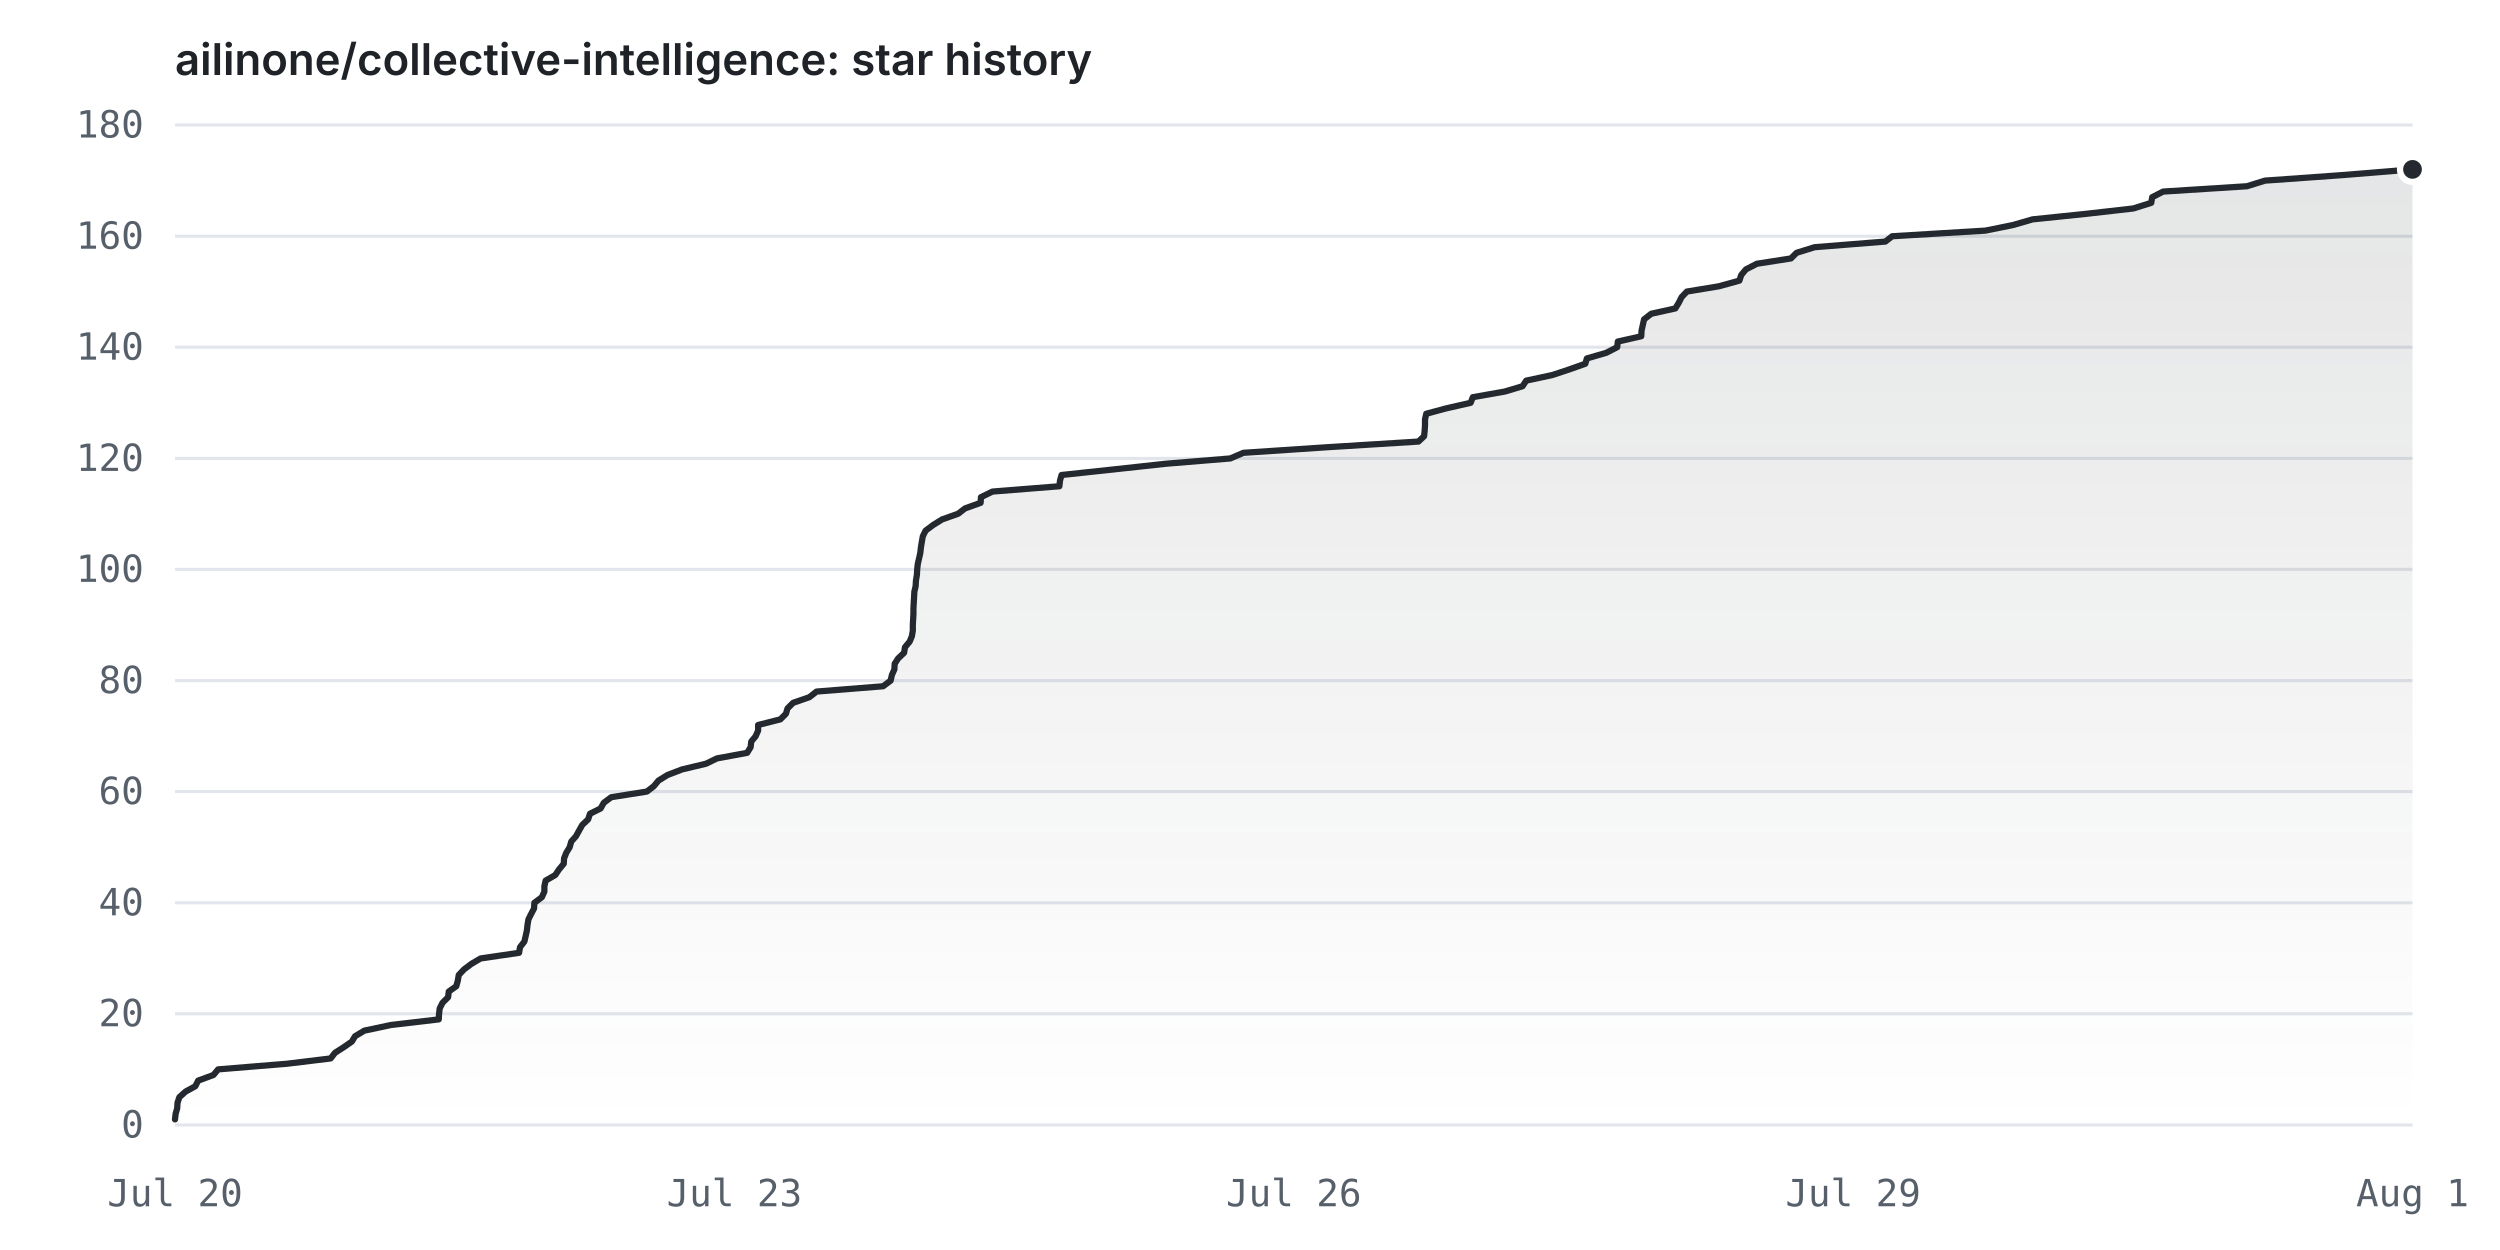
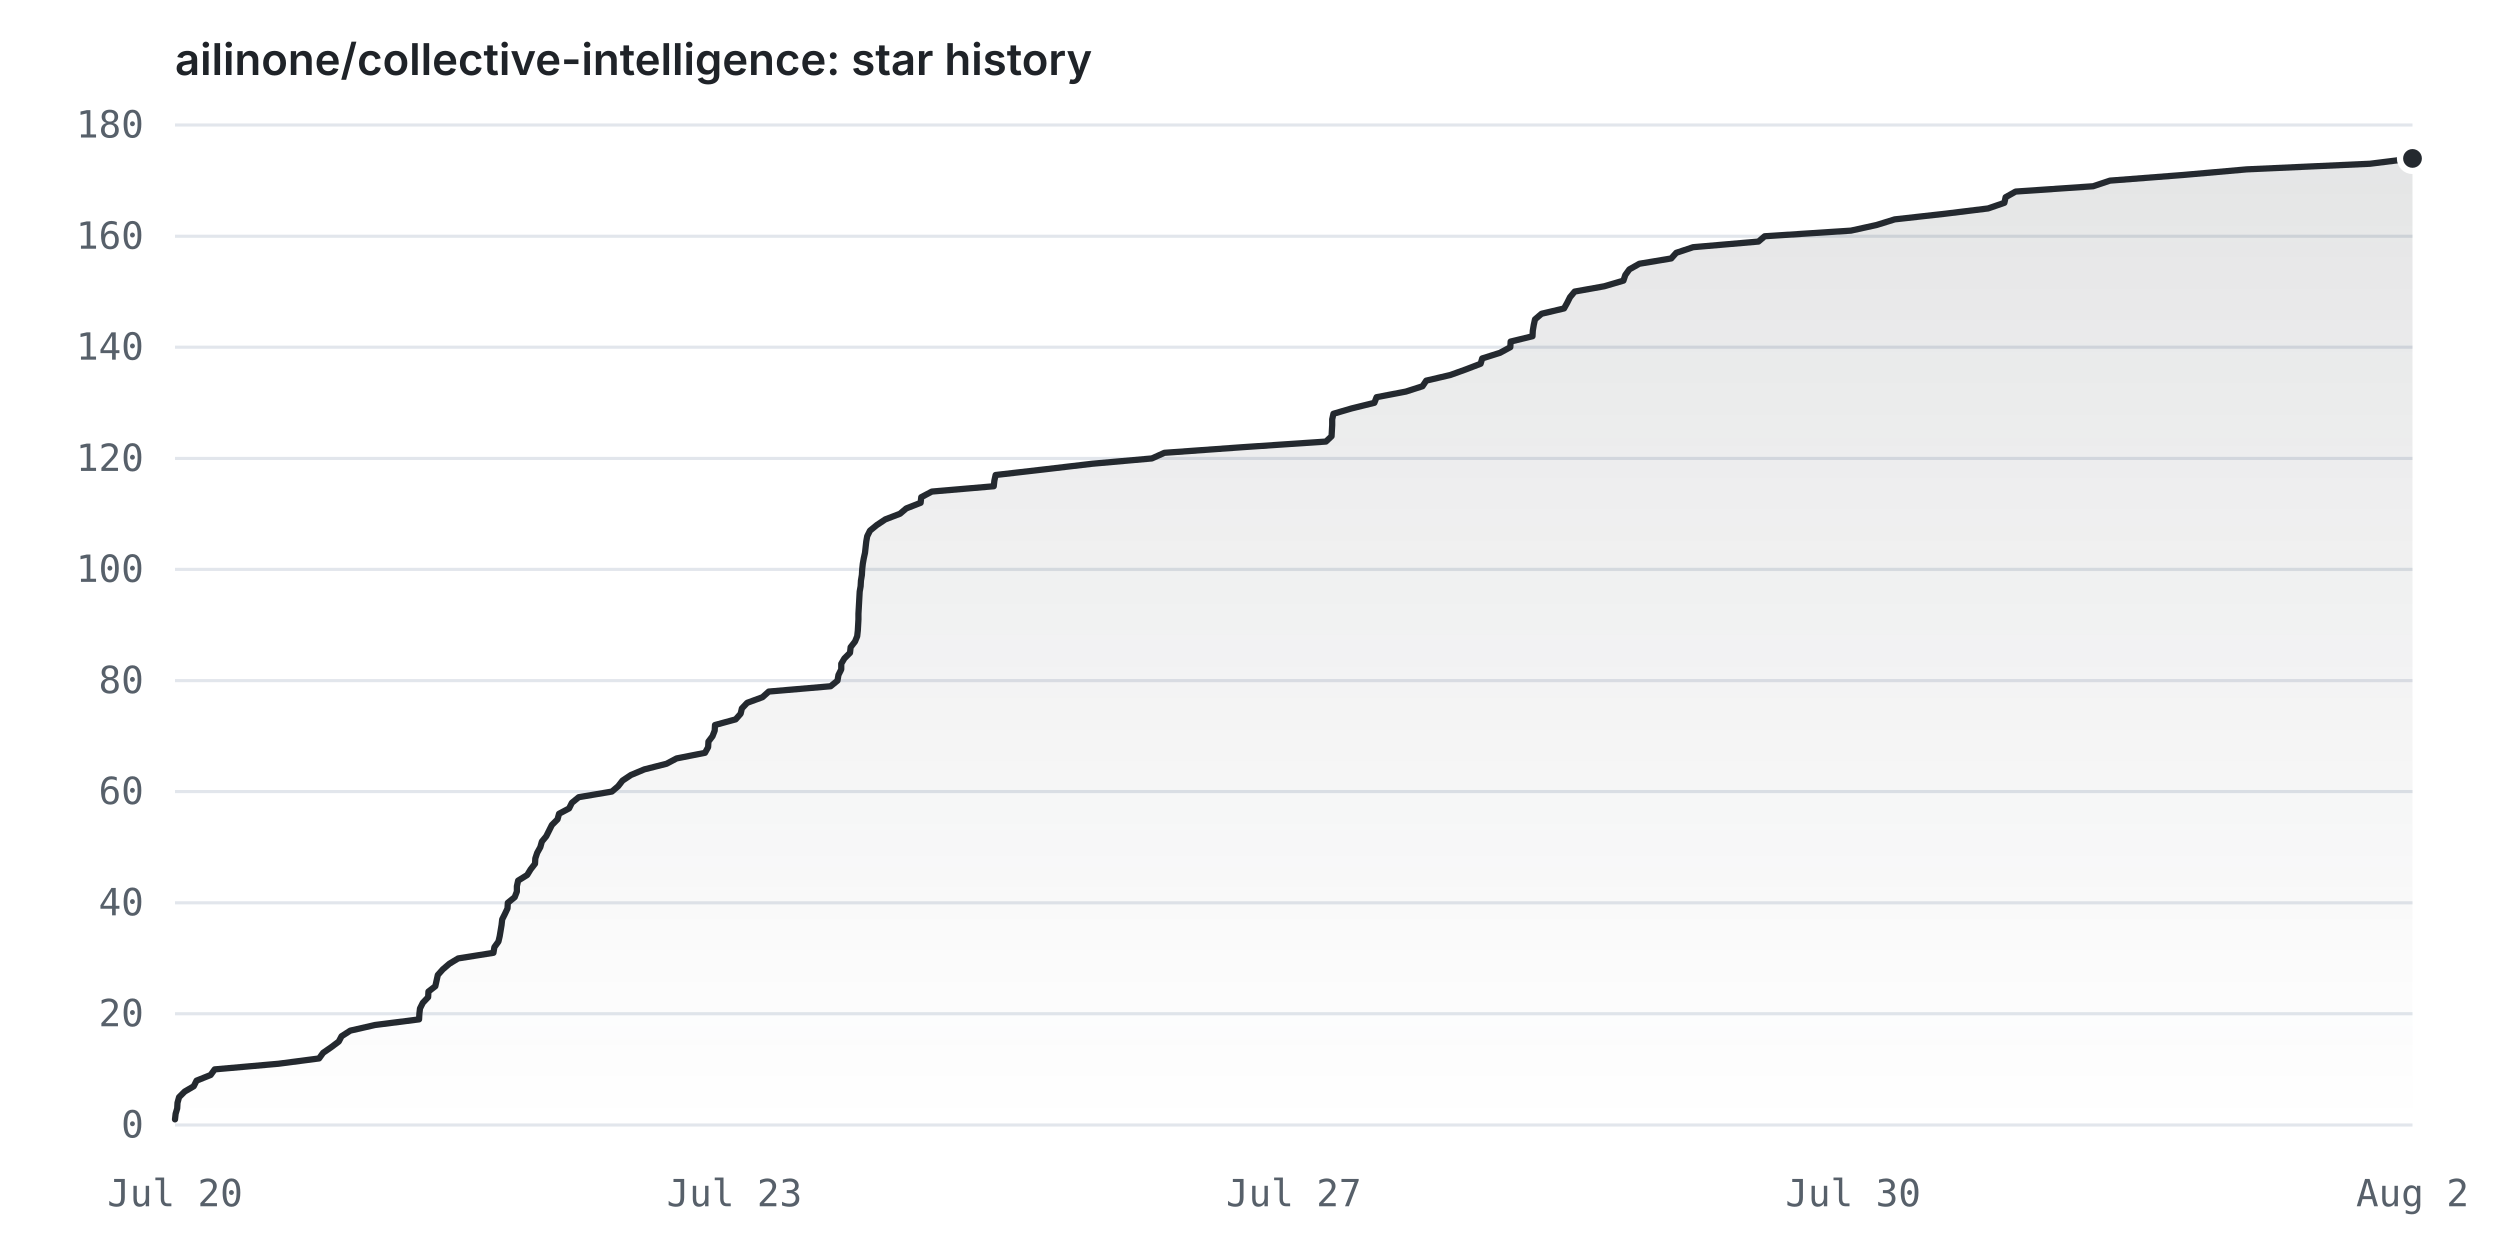
<svg xmlns="http://www.w3.org/2000/svg" viewBox="0 0 800 400" width="800" height="400" role="img" aria-label="Cumulative GitHub stars over time for ailinone/collective-intelligence">
  <rect x="0" y="0" width="800" height="400" fill="#ffffff" />
  <text x="56" y="24" font-size="14" font-weight="600" fill="#1f2328" font-family="-apple-system, Segoe UI, sans-serif">ailinone/collective-intelligence: star history</text>
  <g>
    <line x1="56" y1="360.0" x2="772" y2="360.0" stroke="#e2e6ec" stroke-width="1" />
    <line x1="56" y1="324.4" x2="772" y2="324.4" stroke="#e2e6ec" stroke-width="1" />
    <line x1="56" y1="288.9" x2="772" y2="288.9" stroke="#e2e6ec" stroke-width="1" />
    <line x1="56" y1="253.3" x2="772" y2="253.3" stroke="#e2e6ec" stroke-width="1" />
    <line x1="56" y1="217.8" x2="772" y2="217.8" stroke="#e2e6ec" stroke-width="1" />
    <line x1="56" y1="182.2" x2="772" y2="182.2" stroke="#e2e6ec" stroke-width="1" />
    <line x1="56" y1="146.7" x2="772" y2="146.7" stroke="#e2e6ec" stroke-width="1" />
    <line x1="56" y1="111.1" x2="772" y2="111.1" stroke="#e2e6ec" stroke-width="1" />
    <line x1="56" y1="75.6" x2="772" y2="75.6" stroke="#e2e6ec" stroke-width="1" />
    <line x1="56" y1="40.0" x2="772" y2="40.0" stroke="#e2e6ec" stroke-width="1" />
    <text x="46" y="364.0" text-anchor="end" font-size="12" fill="#57606a" font-family="ui-monospace, Consolas, monospace">0</text>
    <text x="46" y="328.4" text-anchor="end" font-size="12" fill="#57606a" font-family="ui-monospace, Consolas, monospace">20</text>
    <text x="46" y="292.9" text-anchor="end" font-size="12" fill="#57606a" font-family="ui-monospace, Consolas, monospace">40</text>
    <text x="46" y="257.3" text-anchor="end" font-size="12" fill="#57606a" font-family="ui-monospace, Consolas, monospace">60</text>
    <text x="46" y="221.8" text-anchor="end" font-size="12" fill="#57606a" font-family="ui-monospace, Consolas, monospace">80</text>
    <text x="46" y="186.2" text-anchor="end" font-size="12" fill="#57606a" font-family="ui-monospace, Consolas, monospace">100</text>
    <text x="46" y="150.7" text-anchor="end" font-size="12" fill="#57606a" font-family="ui-monospace, Consolas, monospace">120</text>
    <text x="46" y="115.1" text-anchor="end" font-size="12" fill="#57606a" font-family="ui-monospace, Consolas, monospace">140</text>
    <text x="46" y="79.6" text-anchor="end" font-size="12" fill="#57606a" font-family="ui-monospace, Consolas, monospace">160</text>
    <text x="46" y="44.0" text-anchor="end" font-size="12" fill="#57606a" font-family="ui-monospace, Consolas, monospace">180</text>
    <text x="56.0" y="386" text-anchor="middle" font-size="12" fill="#57606a" font-family="ui-monospace, Consolas, monospace">Jul 20</text>
    <text x="235.0" y="386" text-anchor="middle" font-size="12" fill="#57606a" font-family="ui-monospace, Consolas, monospace">Jul 23</text>
-     <text x="414.0" y="386" text-anchor="middle" font-size="12" fill="#57606a" font-family="ui-monospace, Consolas, monospace">Jul 26</text>
-     <text x="593.0" y="386" text-anchor="middle" font-size="12" fill="#57606a" font-family="ui-monospace, Consolas, monospace">Jul 29</text>
-     <text x="772.0" y="386" text-anchor="middle" font-size="12" fill="#57606a" font-family="ui-monospace, Consolas, monospace">Aug 1</text>
+     <text x="414.0" y="386" text-anchor="middle" font-size="12" fill="#57606a" font-family="ui-monospace, Consolas, monospace">Jul 27</text>
+     <text x="593.0" y="386" text-anchor="middle" font-size="12" fill="#57606a" font-family="ui-monospace, Consolas, monospace">Jul 30</text>
+     <text x="772.0" y="386" text-anchor="middle" font-size="12" fill="#57606a" font-family="ui-monospace, Consolas, monospace">Aug 2</text>
  </g>
-   <path d="M56.0,358.2 L56.2,356.4 L56.7,354.7 L56.8,352.9 L57.4,351.1 L59.4,349.3 L62.5,347.6 L63.4,345.8 L68.3,344.0 L69.8,342.2 L91.8,340.4 L105.8,338.7 L107.2,336.9 L110.0,335.1 L112.6,333.3 L113.6,331.6 L116.6,329.8 L125.1,328.0 L140.4,326.2 L140.5,324.4 L140.7,322.7 L141.6,320.9 L143.4,319.1 L143.6,317.3 L146.0,315.6 L146.5,313.8 L146.8,312.0 L148.5,310.2 L150.9,308.4 L153.8,306.7 L166.1,304.9 L166.4,303.1 L167.8,301.3 L168.2,299.6 L168.6,297.8 L168.8,296.0 L169.1,294.2 L170.0,292.4 L170.9,290.7 L171.0,288.9 L173.4,287.1 L174.2,285.3 L174.2,283.6 L174.6,281.8 L177.7,280.0 L178.9,278.2 L180.4,276.4 L180.5,274.7 L181.2,272.9 L182.3,271.1 L182.8,269.3 L184.3,267.6 L185.3,265.8 L186.3,264.0 L188.2,262.2 L188.8,260.4 L192.2,258.7 L193.2,256.9 L195.6,255.1 L207.0,253.3 L209.2,251.6 L210.7,249.8 L213.6,248.0 L218.3,246.2 L225.9,244.4 L229.4,242.7 L239.1,240.9 L240.2,239.1 L240.4,237.3 L241.8,235.6 L242.6,233.8 L242.6,232.0 L249.7,230.2 L251.5,228.4 L252.0,226.7 L253.8,224.9 L259.0,223.1 L261.3,221.3 L282.6,219.6 L285.0,217.8 L285.4,216.0 L286.2,214.2 L286.3,212.4 L287.4,210.7 L289.3,208.9 L289.6,207.1 L291.1,205.3 L291.8,203.6 L292.1,201.8 L292.1,200.0 L292.2,198.2 L292.3,196.4 L292.3,194.7 L292.4,192.9 L292.5,191.1 L292.6,189.3 L293.0,187.6 L293.1,185.8 L293.4,184.0 L293.5,182.2 L293.7,180.4 L294.1,178.7 L294.5,176.9 L294.7,175.1 L295.0,173.3 L295.3,171.6 L296.2,169.8 L298.6,168.0 L301.5,166.2 L306.6,164.4 L308.8,162.7 L313.8,160.9 L313.9,159.1 L317.6,157.3 L339.0,155.6 L339.2,153.8 L339.7,152.0 L356.5,150.2 L373.0,148.4 L393.7,146.7 L397.9,144.9 L424.9,143.1 L453.9,141.3 L455.7,139.6 L455.9,137.8 L456.0,136.0 L456.0,134.2 L456.4,132.4 L462.7,130.7 L470.6,128.9 L471.3,127.1 L481.5,125.3 L487.2,123.6 L488.4,121.8 L496.8,120.0 L502.2,118.2 L507.3,116.4 L507.8,114.7 L514.0,112.9 L517.5,111.1 L517.7,109.3 L525.2,107.6 L525.3,105.8 L525.7,104.0 L526.1,102.2 L528.4,100.4 L536.1,98.7 L537.2,96.9 L538.1,95.1 L539.8,93.3 L550.1,91.6 L556.6,89.8 L557.2,88.0 L558.7,86.2 L562.2,84.4 L573.1,82.7 L574.9,80.9 L580.7,79.1 L603.3,77.3 L605.5,75.6 L635.3,73.8 L644.2,72.0 L650.4,70.2 L667.8,68.4 L682.7,66.7 L688.4,64.9 L688.7,63.1 L692.2,61.3 L719.0,59.6 L724.8,57.8 L750.0,56.0 L772.0,54.2 L772.0,360.0 L56.0,360.0 Z" fill="url(#fill-light)" stroke="none" />
-   <path d="M56.0,358.2 L56.2,356.4 L56.7,354.7 L56.8,352.9 L57.4,351.1 L59.4,349.3 L62.5,347.6 L63.4,345.8 L68.3,344.0 L69.8,342.2 L91.8,340.4 L105.8,338.7 L107.2,336.9 L110.0,335.1 L112.6,333.3 L113.6,331.6 L116.6,329.8 L125.1,328.0 L140.4,326.2 L140.5,324.4 L140.7,322.7 L141.6,320.9 L143.4,319.1 L143.6,317.3 L146.0,315.6 L146.5,313.8 L146.8,312.0 L148.5,310.2 L150.9,308.4 L153.8,306.7 L166.1,304.9 L166.4,303.1 L167.8,301.3 L168.2,299.6 L168.6,297.8 L168.8,296.0 L169.1,294.2 L170.0,292.4 L170.9,290.7 L171.0,288.9 L173.4,287.1 L174.2,285.3 L174.2,283.6 L174.6,281.8 L177.7,280.0 L178.9,278.2 L180.4,276.4 L180.5,274.7 L181.2,272.9 L182.3,271.1 L182.8,269.3 L184.3,267.6 L185.3,265.8 L186.3,264.0 L188.2,262.2 L188.8,260.4 L192.2,258.7 L193.2,256.9 L195.6,255.1 L207.0,253.3 L209.2,251.6 L210.7,249.8 L213.6,248.0 L218.3,246.2 L225.9,244.4 L229.4,242.7 L239.1,240.9 L240.2,239.1 L240.4,237.3 L241.8,235.6 L242.6,233.8 L242.6,232.0 L249.7,230.2 L251.5,228.4 L252.0,226.7 L253.8,224.9 L259.0,223.1 L261.3,221.3 L282.6,219.6 L285.0,217.8 L285.4,216.0 L286.2,214.2 L286.3,212.4 L287.4,210.7 L289.3,208.9 L289.6,207.1 L291.1,205.3 L291.8,203.6 L292.1,201.8 L292.1,200.0 L292.2,198.2 L292.3,196.4 L292.3,194.7 L292.4,192.9 L292.5,191.1 L292.6,189.3 L293.0,187.6 L293.1,185.8 L293.4,184.0 L293.5,182.2 L293.7,180.4 L294.1,178.7 L294.5,176.9 L294.7,175.1 L295.0,173.3 L295.3,171.6 L296.2,169.8 L298.6,168.0 L301.5,166.2 L306.6,164.4 L308.8,162.7 L313.8,160.9 L313.9,159.1 L317.6,157.3 L339.0,155.6 L339.2,153.8 L339.7,152.0 L356.5,150.2 L373.0,148.4 L393.7,146.7 L397.9,144.9 L424.9,143.1 L453.9,141.3 L455.7,139.6 L455.9,137.8 L456.0,136.0 L456.0,134.2 L456.4,132.4 L462.7,130.7 L470.6,128.9 L471.3,127.1 L481.5,125.3 L487.2,123.6 L488.4,121.8 L496.8,120.0 L502.2,118.2 L507.3,116.4 L507.8,114.7 L514.0,112.9 L517.5,111.1 L517.7,109.3 L525.2,107.6 L525.3,105.8 L525.7,104.0 L526.1,102.2 L528.4,100.4 L536.1,98.7 L537.2,96.9 L538.1,95.1 L539.8,93.3 L550.1,91.6 L556.6,89.8 L557.2,88.0 L558.7,86.2 L562.2,84.4 L573.1,82.7 L574.9,80.9 L580.7,79.1 L603.3,77.3 L605.5,75.6 L635.3,73.8 L644.2,72.0 L650.4,70.2 L667.8,68.4 L682.7,66.7 L688.4,64.9 L688.7,63.1 L692.2,61.3 L719.0,59.6 L724.8,57.8 L750.0,56.0 L772.0,54.2" fill="none" stroke="#24292f" stroke-width="2" stroke-linejoin="round" stroke-linecap="round" />
-   <circle cx="772.0" cy="54.2" r="4" fill="#24292f" stroke="#ffffff" stroke-width="2" />
+   <path d="M56.0,358.2 L56.2,356.4 L56.7,354.7 L56.8,352.9 L57.3,351.1 L59.1,349.3 L62.0,347.6 L62.9,345.8 L67.4,344.0 L68.7,342.2 L89.1,340.4 L102.1,338.7 L103.4,336.9 L106.0,335.1 L108.4,333.3 L109.3,331.6 L112.1,329.8 L120.0,328.0 L134.1,326.2 L134.2,324.4 L134.4,322.7 L135.3,320.9 L137.0,319.1 L137.1,317.3 L139.3,315.6 L139.7,313.8 L140.1,312.0 L141.7,310.2 L143.8,308.4 L146.6,306.7 L157.9,304.9 L158.2,303.1 L159.5,301.3 L159.9,299.6 L160.2,297.8 L160.5,296.0 L160.7,294.2 L161.6,292.4 L162.4,290.7 L162.5,288.9 L164.7,287.1 L165.4,285.3 L165.4,283.6 L165.8,281.8 L168.7,280.0 L169.8,278.2 L171.2,276.4 L171.3,274.7 L171.9,272.9 L172.9,271.1 L173.4,269.3 L174.8,267.6 L175.7,265.8 L176.6,264.0 L178.4,262.2 L178.9,260.4 L182.1,258.7 L183.0,256.9 L185.2,255.1 L195.8,253.3 L197.8,251.6 L199.2,249.8 L201.9,248.0 L206.2,246.2 L213.3,244.4 L216.5,242.7 L225.6,240.9 L226.6,239.1 L226.7,237.3 L228.0,235.6 L228.7,233.8 L228.8,232.0 L235.4,230.2 L237.0,228.4 L237.4,226.7 L239.1,224.9 L244.0,223.1 L246.0,221.3 L265.8,219.6 L268.0,217.8 L268.3,216.0 L269.2,214.2 L269.2,212.4 L270.2,210.7 L272.0,208.9 L272.2,207.1 L273.6,205.3 L274.3,203.6 L274.5,201.8 L274.6,200.0 L274.7,198.2 L274.7,196.4 L274.8,194.7 L274.9,192.9 L275.0,191.1 L275.1,189.3 L275.4,187.6 L275.5,185.8 L275.8,184.0 L275.9,182.2 L276.1,180.4 L276.4,178.7 L276.8,176.9 L277.0,175.1 L277.2,173.3 L277.5,171.6 L278.4,169.8 L280.6,168.0 L283.3,166.2 L288.0,164.4 L290.0,162.7 L294.6,160.9 L294.8,159.1 L298.2,157.3 L318.0,155.6 L318.2,153.8 L318.6,152.0 L334.2,150.2 L349.5,148.4 L368.6,146.7 L372.6,144.9 L397.6,143.1 L424.3,141.3 L426.1,139.6 L426.2,137.8 L426.3,136.0 L426.3,134.2 L426.7,132.4 L432.5,130.7 L439.8,128.9 L440.5,127.1 L449.9,125.3 L455.2,123.6 L456.4,121.8 L464.1,120.0 L469.1,118.2 L473.8,116.4 L474.3,114.7 L480.0,112.9 L483.3,111.1 L483.4,109.3 L490.4,107.6 L490.5,105.8 L490.8,104.0 L491.2,102.2 L493.3,100.4 L500.5,98.7 L501.5,96.9 L502.4,95.1 L503.9,93.3 L513.4,91.6 L519.5,89.8 L520.1,88.0 L521.4,86.2 L524.6,84.4 L534.8,82.7 L536.4,80.9 L541.8,79.1 L562.7,77.3 L564.7,75.6 L592.3,73.8 L600.5,72.0 L606.3,70.2 L622.4,68.4 L636.2,66.7 L641.4,64.9 L641.8,63.1 L645.0,61.3 L669.8,59.6 L675.2,57.8 L698.5,56.0 L718.9,54.2 L758.4,52.4 L772.0,50.7 L772.0,360.0 L56.0,360.0 Z" fill="url(#fill-light)" stroke="none" />
+   <path d="M56.0,358.2 L56.2,356.4 L56.7,354.7 L56.8,352.9 L57.3,351.1 L59.1,349.3 L62.0,347.6 L62.9,345.8 L67.4,344.0 L68.7,342.2 L89.1,340.4 L102.1,338.7 L103.4,336.9 L106.0,335.1 L108.4,333.3 L109.3,331.6 L112.1,329.8 L120.0,328.0 L134.1,326.2 L134.2,324.4 L134.4,322.7 L135.3,320.9 L137.0,319.1 L137.1,317.3 L139.3,315.6 L139.7,313.8 L140.1,312.0 L141.7,310.2 L143.8,308.4 L146.6,306.7 L157.9,304.9 L158.2,303.1 L159.5,301.3 L159.9,299.6 L160.2,297.8 L160.5,296.0 L160.7,294.2 L161.6,292.4 L162.4,290.7 L162.5,288.9 L164.7,287.1 L165.4,285.3 L165.4,283.6 L165.8,281.8 L168.7,280.0 L169.8,278.2 L171.2,276.4 L171.3,274.7 L171.9,272.9 L172.9,271.1 L173.4,269.3 L174.8,267.6 L175.7,265.8 L176.6,264.0 L178.4,262.2 L178.9,260.4 L182.1,258.7 L183.0,256.9 L185.2,255.1 L195.8,253.3 L197.8,251.6 L199.2,249.8 L201.9,248.0 L206.2,246.2 L213.3,244.4 L216.5,242.7 L225.6,240.9 L226.6,239.1 L226.7,237.3 L228.0,235.6 L228.7,233.8 L228.8,232.0 L235.4,230.2 L237.0,228.4 L237.4,226.7 L239.1,224.9 L244.0,223.1 L246.0,221.3 L265.8,219.6 L268.0,217.8 L268.3,216.0 L269.2,214.2 L269.2,212.4 L270.2,210.7 L272.0,208.9 L272.2,207.1 L273.6,205.3 L274.3,203.6 L274.5,201.8 L274.6,200.0 L274.7,198.2 L274.7,196.4 L274.8,194.7 L274.9,192.9 L275.0,191.1 L275.1,189.3 L275.4,187.6 L275.5,185.8 L275.8,184.0 L275.9,182.2 L276.1,180.4 L276.4,178.7 L276.8,176.9 L277.0,175.1 L277.2,173.3 L277.5,171.6 L278.4,169.8 L280.6,168.0 L283.3,166.2 L288.0,164.4 L290.0,162.7 L294.6,160.9 L294.8,159.1 L298.2,157.3 L318.0,155.6 L318.2,153.8 L318.6,152.0 L334.2,150.2 L349.5,148.4 L368.6,146.7 L372.6,144.9 L397.6,143.1 L424.3,141.3 L426.1,139.6 L426.2,137.8 L426.3,136.0 L426.3,134.2 L426.7,132.4 L432.5,130.7 L439.8,128.9 L440.5,127.1 L449.9,125.3 L455.2,123.6 L456.4,121.8 L464.1,120.0 L469.1,118.2 L473.8,116.4 L474.3,114.7 L480.0,112.9 L483.3,111.1 L483.4,109.3 L490.4,107.6 L490.5,105.8 L490.8,104.0 L491.2,102.2 L493.3,100.4 L500.5,98.7 L501.5,96.9 L502.4,95.1 L503.9,93.3 L513.4,91.6 L519.5,89.8 L520.1,88.0 L521.4,86.2 L524.6,84.4 L534.8,82.7 L536.4,80.9 L541.8,79.1 L562.7,77.3 L564.7,75.6 L592.3,73.8 L600.5,72.0 L606.3,70.2 L622.4,68.4 L636.2,66.7 L641.4,64.9 L641.8,63.1 L645.0,61.3 L669.8,59.6 L675.2,57.8 L698.5,56.0 L718.9,54.2 L758.4,52.4 L772.0,50.7" fill="none" stroke="#24292f" stroke-width="2" stroke-linejoin="round" stroke-linecap="round" />
+   <circle cx="772.0" cy="50.7" r="4" fill="#24292f" stroke="#ffffff" stroke-width="2" />
  <defs>
    <linearGradient id="fill-light" x1="0" y1="0" x2="0" y2="1">
      <stop offset="0%" stop-color="rgba(36, 41, 47, 0.12)" />
      <stop offset="100%" stop-color="rgba(36, 41, 47, 0.0)" />
    </linearGradient>
  </defs>
</svg>
